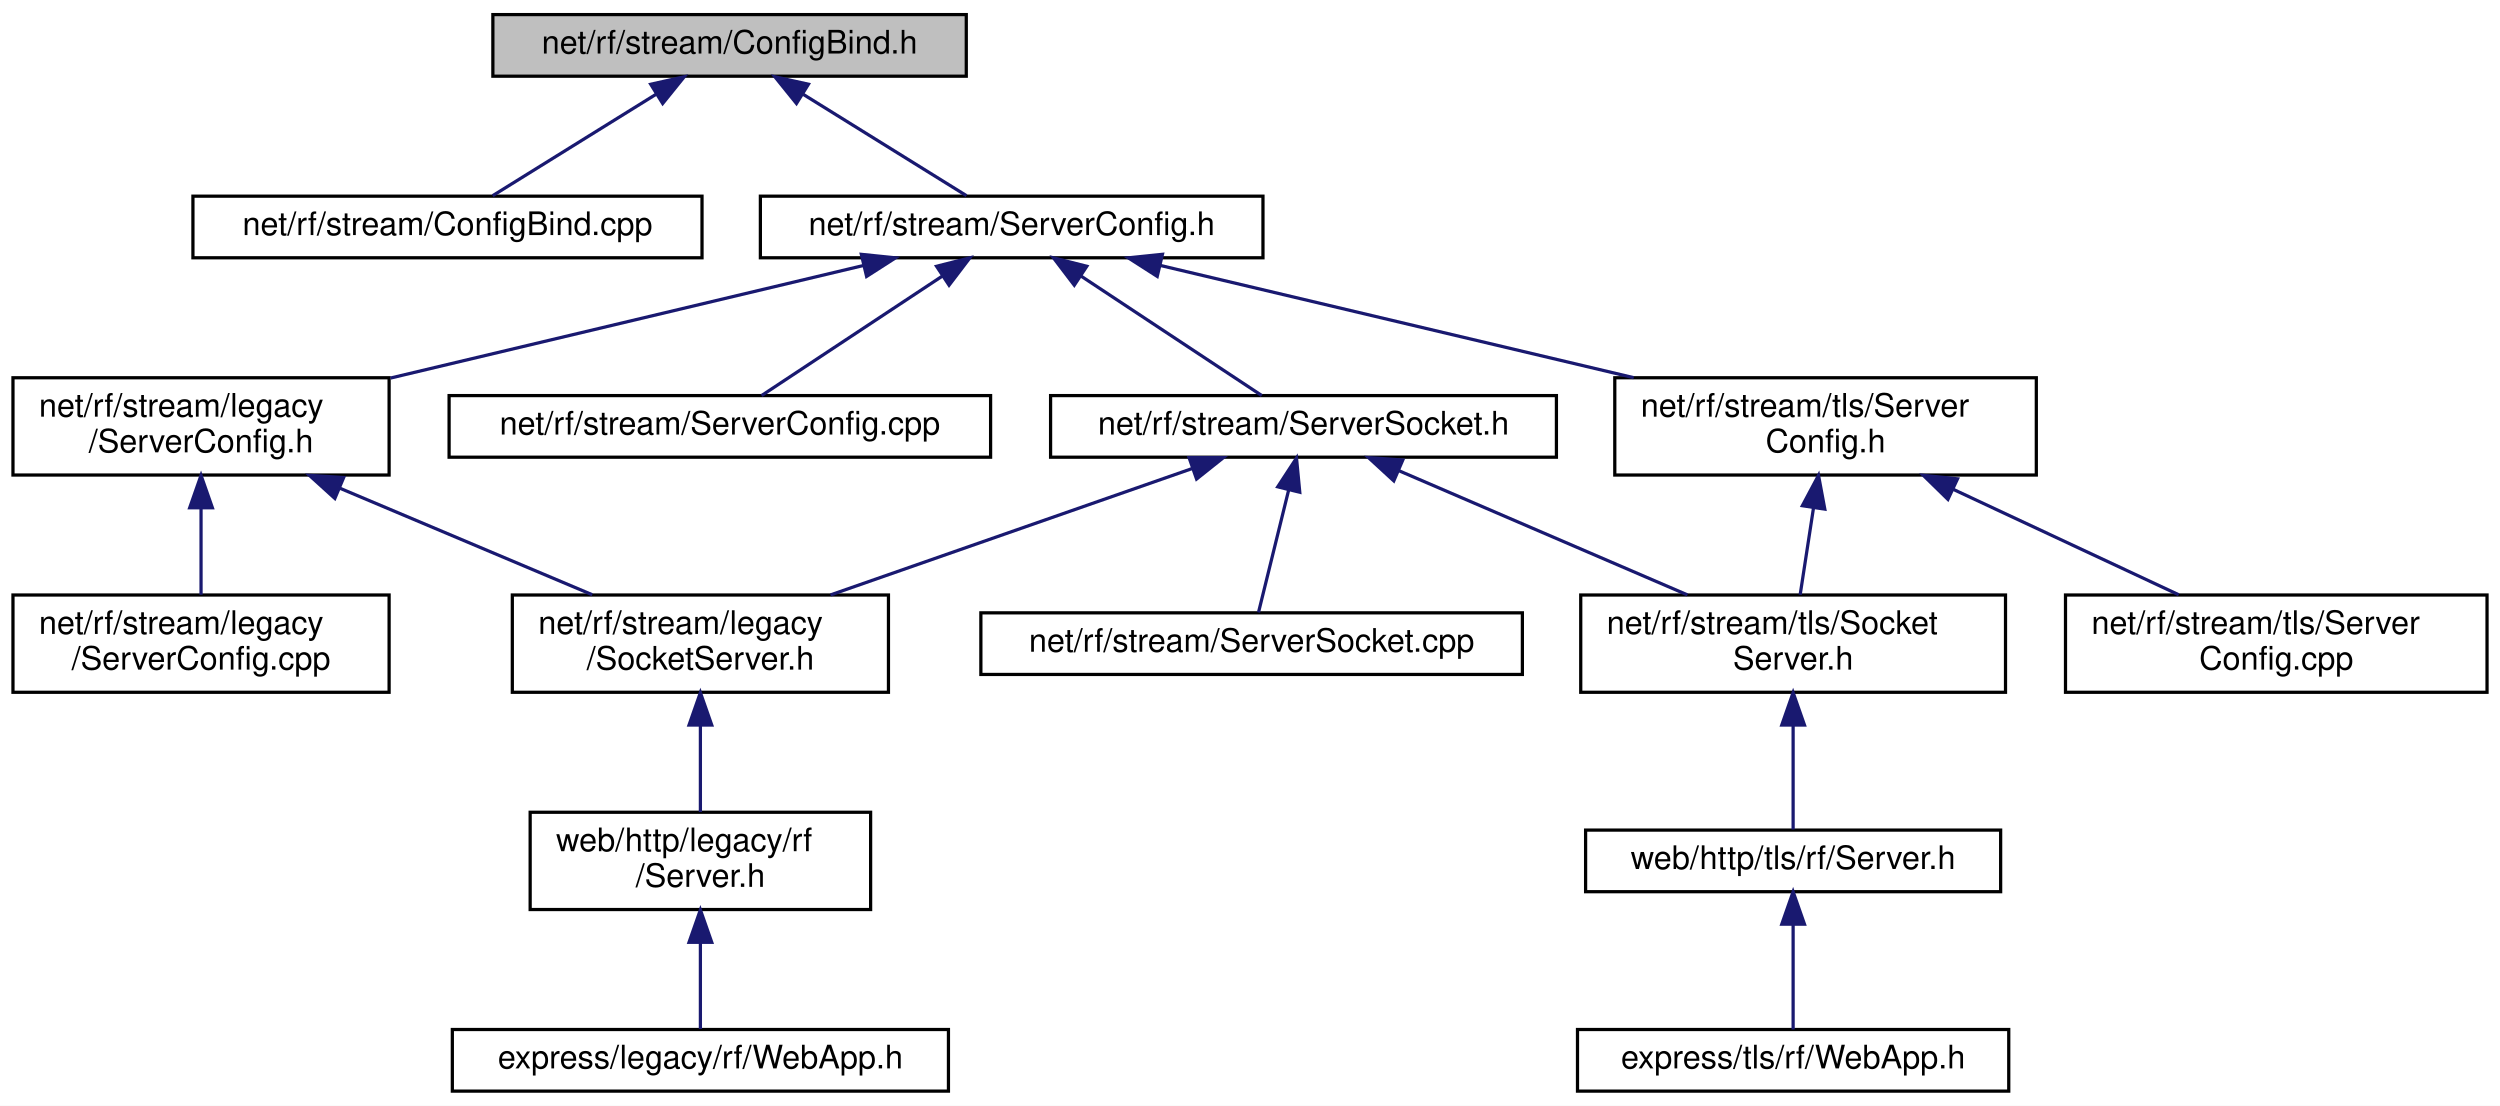
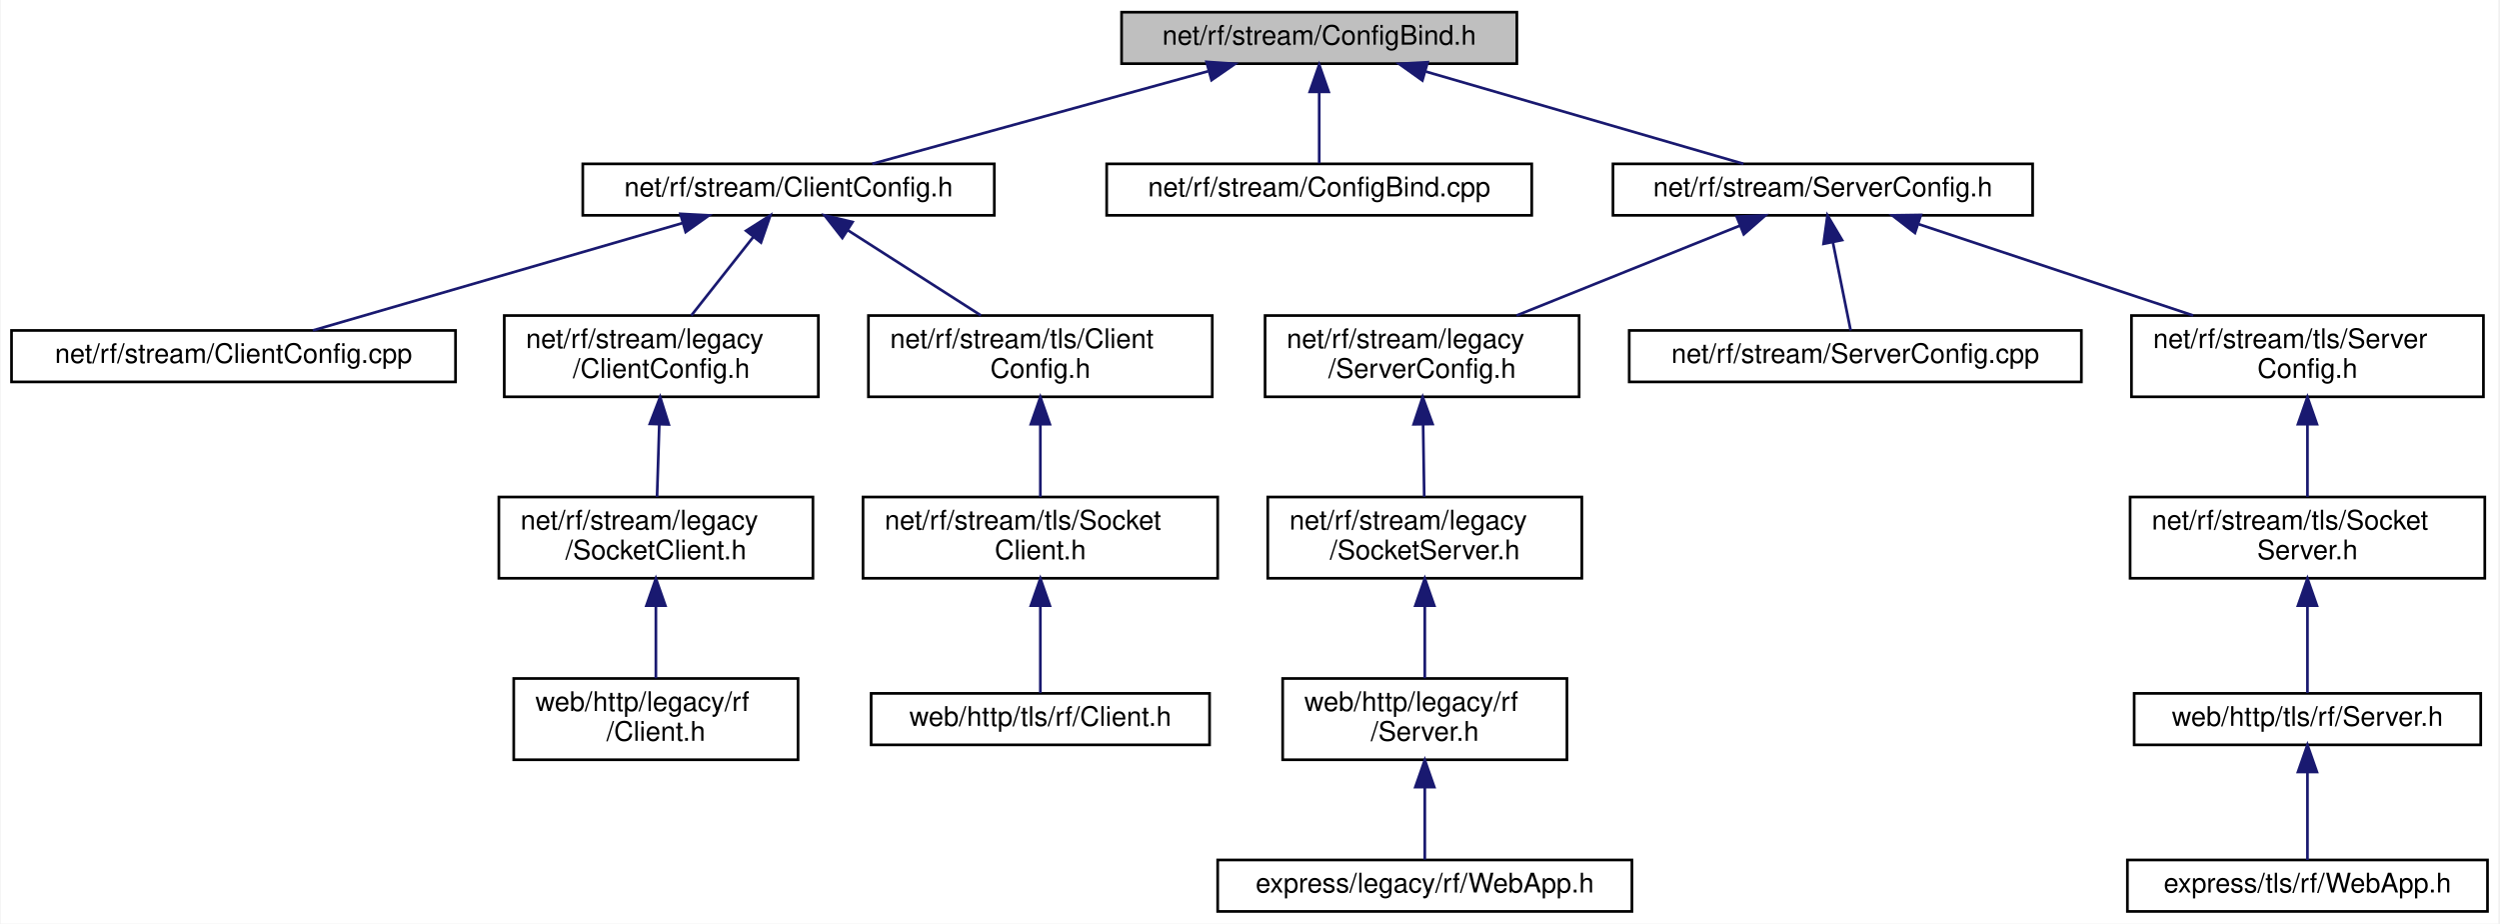
- <svg xmlns="http://www.w3.org/2000/svg" xmlns:xlink="http://www.w3.org/1999/xlink" width="771pt" height="341pt" viewBox="0.00 0.00 771.00 341.00">
+ <svg xmlns="http://www.w3.org/2000/svg" xmlns:xlink="http://www.w3.org/1999/xlink" width="923pt" height="341pt" viewBox="0.00 0.00 922.50 341.00">
  <g id="graph0" class="graph" transform="scale(1 1) rotate(0) translate(4 337)">
-     <polygon fill="white" stroke="transparent" points="-4,4 -4,-337 767,-337 767,4 -4,4" />
+     <polygon fill="white" stroke="transparent" points="-4,4 -4,-337 918.5,-337 918.5,4 -4,4" />
    <g id="node1" class="node">
      <g id="a_node1">
        <a xlink:title=" ">
-           <polygon fill="#bfbfbf" stroke="black" points="148,-313.5 148,-332.5 294,-332.5 294,-313.5 148,-313.5" />
-           <text text-anchor="middle" x="221" y="-320.5" font-family="Helvetica,sans-Serif" font-size="10.00">net/rf/stream/ConfigBind.h</text>
+           <polygon fill="#bfbfbf" stroke="black" points="410,-313.5 410,-332.5 556,-332.5 556,-313.5 410,-313.5" />
+           <text text-anchor="middle" x="483" y="-320.5" font-family="Helvetica,sans-Serif" font-size="10.00">net/rf/stream/ConfigBind.h</text>
        </a>
      </g>
    </g>
    <g id="node2" class="node">
      <g id="a_node2">
+         <a xlink:href="rf_2stream_2_client_config_8h.html" target="_top" xlink:title=" ">
+           <polygon fill="white" stroke="black" points="211,-257.5 211,-276.5 363,-276.5 363,-257.5 211,-257.5" />
+           <text text-anchor="middle" x="287" y="-264.5" font-family="Helvetica,sans-Serif" font-size="10.00">net/rf/stream/ClientConfig.h</text>
+         </a>
+       </g>
+     </g>
+     <g id="edge1" class="edge">
+       <path fill="none" stroke="midnightblue" d="M441.98,-310.7C404.99,-300.51 351.4,-285.74 317.91,-276.52" />
+       <polygon fill="midnightblue" stroke="midnightblue" points="441.37,-314.16 451.94,-313.44 443.23,-307.41 441.37,-314.16" />
+     </g>
+     <g id="node10" class="node">
+       <g id="a_node10">
        <a xlink:href="rf_2stream_2_config_bind_8cpp.html" target="_top" xlink:title=" ">
-           <polygon fill="white" stroke="black" points="55.5,-257.5 55.5,-276.5 212.5,-276.5 212.5,-257.5 55.5,-257.5" />
-           <text text-anchor="middle" x="134" y="-264.5" font-family="Helvetica,sans-Serif" font-size="10.00">net/rf/stream/ConfigBind.cpp</text>
-         </a>
-       </g>
-     </g>
-     <g id="edge1" class="edge">
-       <path fill="none" stroke="midnightblue" d="M198.28,-307.9C182.33,-298 161.5,-285.07 147.94,-276.65" />
-       <polygon fill="midnightblue" stroke="midnightblue" points="196.68,-311.02 207.02,-313.32 200.37,-305.08 196.68,-311.02" />
+           <polygon fill="white" stroke="black" points="404.5,-257.5 404.5,-276.5 561.5,-276.5 561.5,-257.5 404.5,-257.5" />
+           <text text-anchor="middle" x="483" y="-264.5" font-family="Helvetica,sans-Serif" font-size="10.00">net/rf/stream/ConfigBind.cpp</text>
+         </a>
+       </g>
+     </g>
+     <g id="edge9" class="edge">
+       <path fill="none" stroke="midnightblue" d="M483,-302.8C483,-293.91 483,-283.78 483,-276.75" />
+       <polygon fill="midnightblue" stroke="midnightblue" points="479.5,-303.08 483,-313.08 486.5,-303.08 479.5,-303.08" />
+     </g>
+     <g id="node11" class="node">
+       <g id="a_node11">
+         <a xlink:href="rf_2stream_2_server_config_8h.html" target="_top" xlink:title=" ">
+           <polygon fill="white" stroke="black" points="591.5,-257.5 591.5,-276.5 746.5,-276.5 746.5,-257.5 591.5,-257.5" />
+           <text text-anchor="middle" x="669" y="-264.5" font-family="Helvetica,sans-Serif" font-size="10.00">net/rf/stream/ServerConfig.h</text>
+         </a>
+       </g>
+     </g>
+     <g id="edge10" class="edge">
+       <path fill="none" stroke="midnightblue" d="M522.38,-310.57C557.47,-300.38 608.02,-285.7 639.67,-276.52" />
+       <polygon fill="midnightblue" stroke="midnightblue" points="521.1,-307.29 512.47,-313.44 523.05,-314.02 521.1,-307.29" />
    </g>
    <g id="node3" class="node">
      <g id="a_node3">
-         <a xlink:href="rf_2stream_2_server_config_8h.html" target="_top" xlink:title=" ">
-           <polygon fill="white" stroke="black" points="230.5,-257.5 230.5,-276.5 385.5,-276.5 385.5,-257.5 230.5,-257.5" />
-           <text text-anchor="middle" x="308" y="-264.5" font-family="Helvetica,sans-Serif" font-size="10.00">net/rf/stream/ServerConfig.h</text>
+         <a xlink:href="rf_2stream_2_client_config_8cpp.html" target="_top" xlink:title=" ">
+           <polygon fill="white" stroke="black" points="0,-196 0,-215 164,-215 164,-196 0,-196" />
+           <text text-anchor="middle" x="82" y="-203" font-family="Helvetica,sans-Serif" font-size="10.00">net/rf/stream/ClientConfig.cpp</text>
        </a>
      </g>
    </g>
    <g id="edge2" class="edge">
-       <path fill="none" stroke="midnightblue" d="M243.72,-307.9C259.67,-298 280.5,-285.07 294.06,-276.65" />
-       <polygon fill="midnightblue" stroke="midnightblue" points="241.63,-305.08 234.98,-313.32 245.32,-311.02 241.63,-305.08" />
+       <path fill="none" stroke="midnightblue" d="M247.98,-254.68C208.15,-243.11 147.22,-225.43 111.32,-215.01" />
+       <polygon fill="midnightblue" stroke="midnightblue" points="247.05,-258.05 257.63,-257.48 249,-251.33 247.05,-258.05" />
    </g>
    <g id="node4" class="node">
      <g id="a_node4">
-         <a xlink:href="rf_2stream_2legacy_2_server_config_8h.html" target="_top" xlink:title=" ">
-           <polygon fill="white" stroke="black" points="0,-190.5 0,-220.5 116,-220.5 116,-190.5 0,-190.5" />
-           <text text-anchor="start" x="8" y="-208.5" font-family="Helvetica,sans-Serif" font-size="10.00">net/rf/stream/legacy</text>
-           <text text-anchor="middle" x="58" y="-197.5" font-family="Helvetica,sans-Serif" font-size="10.00">/ServerConfig.h</text>
+         <a xlink:href="rf_2stream_2legacy_2_client_config_8h.html" target="_top" xlink:title=" ">
+           <polygon fill="white" stroke="black" points="182,-190.5 182,-220.5 298,-220.5 298,-190.5 182,-190.5" />
+           <text text-anchor="start" x="190" y="-208.5" font-family="Helvetica,sans-Serif" font-size="10.00">net/rf/stream/legacy</text>
+           <text text-anchor="middle" x="240" y="-197.5" font-family="Helvetica,sans-Serif" font-size="10.00">/ClientConfig.h</text>
        </a>
      </g>
    </g>
    <g id="edge3" class="edge">
-       <path fill="none" stroke="midnightblue" d="M262.2,-255.1C221.21,-245.34 160.89,-230.99 116.44,-220.41" />
-       <polygon fill="midnightblue" stroke="midnightblue" points="261.64,-258.56 272.18,-257.48 263.26,-251.75 261.64,-258.56" />
+       <path fill="none" stroke="midnightblue" d="M273.99,-249.53C266.79,-240.42 257.94,-229.21 251.08,-220.52" />
+       <polygon fill="midnightblue" stroke="midnightblue" points="271.32,-251.8 280.27,-257.48 276.81,-247.46 271.32,-251.8" />
+     </g>
+     <g id="node7" class="node">
+       <g id="a_node7">
+         <a xlink:href="rf_2stream_2tls_2_client_config_8h.html" target="_top" xlink:title=" ">
+           <polygon fill="white" stroke="black" points="316.5,-190.5 316.5,-220.5 443.5,-220.5 443.5,-190.5 316.5,-190.5" />
+           <text text-anchor="start" x="324.5" y="-208.5" font-family="Helvetica,sans-Serif" font-size="10.00">net/rf/stream/tls/Client</text>
+           <text text-anchor="middle" x="380" y="-197.5" font-family="Helvetica,sans-Serif" font-size="10.00">Config.h</text>
+         </a>
+       </g>
+     </g>
+     <g id="edge6" class="edge">
+       <path fill="none" stroke="midnightblue" d="M308.87,-252.01C323.7,-242.52 343.24,-230.02 358.08,-220.52" />
+       <polygon fill="midnightblue" stroke="midnightblue" points="306.86,-249.14 300.32,-257.48 310.63,-255.03 306.86,-249.14" />
+     </g>
+     <g id="node5" class="node">
+       <g id="a_node5">
+         <a xlink:href="net_2rf_2stream_2legacy_2_socket_client_8h.html" target="_top" xlink:title=" ">
+           <polygon fill="white" stroke="black" points="180,-123.5 180,-153.5 296,-153.5 296,-123.5 180,-123.5" />
+           <text text-anchor="start" x="188" y="-141.5" font-family="Helvetica,sans-Serif" font-size="10.00">net/rf/stream/legacy</text>
+           <text text-anchor="middle" x="238" y="-130.5" font-family="Helvetica,sans-Serif" font-size="10.00">/SocketClient.h</text>
+         </a>
+       </g>
+     </g>
+     <g id="edge4" class="edge">
+       <path fill="none" stroke="midnightblue" d="M239.25,-180.11C238.97,-171.15 238.67,-161.32 238.43,-153.58" />
+       <polygon fill="midnightblue" stroke="midnightblue" points="235.76,-180.51 239.57,-190.4 242.76,-180.29 235.76,-180.51" />
+     </g>
+     <g id="node6" class="node">
+       <g id="a_node6">
+         <a xlink:href="legacy_2rf_2_client_8h.html" target="_top" xlink:title=" ">
+           <polygon fill="white" stroke="black" points="185.5,-56.5 185.5,-86.5 290.5,-86.5 290.5,-56.5 185.5,-56.5" />
+           <text text-anchor="start" x="193.5" y="-74.5" font-family="Helvetica,sans-Serif" font-size="10.00">web/http/legacy/rf</text>
+           <text text-anchor="middle" x="238" y="-63.5" font-family="Helvetica,sans-Serif" font-size="10.00">/Client.h</text>
+         </a>
+       </g>
+     </g>
+     <g id="edge5" class="edge">
+       <path fill="none" stroke="midnightblue" d="M238,-113.11C238,-104.15 238,-94.32 238,-86.58" />
+       <polygon fill="midnightblue" stroke="midnightblue" points="234.5,-113.4 238,-123.4 241.5,-113.4 234.5,-113.4" />
+     </g>
+     <g id="node8" class="node">
+       <g id="a_node8">
+         <a xlink:href="net_2rf_2stream_2tls_2_socket_client_8h.html" target="_top" xlink:title=" ">
+           <polygon fill="white" stroke="black" points="314.5,-123.5 314.5,-153.5 445.5,-153.5 445.5,-123.5 314.5,-123.5" />
+           <text text-anchor="start" x="322.5" y="-141.5" font-family="Helvetica,sans-Serif" font-size="10.00">net/rf/stream/tls/Socket</text>
+           <text text-anchor="middle" x="380" y="-130.5" font-family="Helvetica,sans-Serif" font-size="10.00">Client.h</text>
+         </a>
+       </g>
+     </g>
+     <g id="edge7" class="edge">
+       <path fill="none" stroke="midnightblue" d="M380,-180.11C380,-171.15 380,-161.32 380,-153.58" />
+       <polygon fill="midnightblue" stroke="midnightblue" points="376.5,-180.4 380,-190.4 383.5,-180.4 376.5,-180.4" />
    </g>
    <g id="node9" class="node">
      <g id="a_node9">
+         <a xlink:href="tls_2rf_2_client_8h.html" target="_top" xlink:title=" ">
+           <polygon fill="white" stroke="black" points="317.5,-62 317.5,-81 442.5,-81 442.5,-62 317.5,-62" />
+           <text text-anchor="middle" x="380" y="-69" font-family="Helvetica,sans-Serif" font-size="10.00">web/http/tls/rf/Client.h</text>
+         </a>
+       </g>
+     </g>
+     <g id="edge8" class="edge">
+       <path fill="none" stroke="midnightblue" d="M380,-113.25C380,-102.02 380,-89.38 380,-81.19" />
+       <polygon fill="midnightblue" stroke="midnightblue" points="376.5,-113.4 380,-123.4 383.5,-113.4 376.5,-113.4" />
+     </g>
+     <g id="node12" class="node">
+       <g id="a_node12">
+         <a xlink:href="rf_2stream_2legacy_2_server_config_8h.html" target="_top" xlink:title=" ">
+           <polygon fill="white" stroke="black" points="463,-190.5 463,-220.5 579,-220.5 579,-190.5 463,-190.5" />
+           <text text-anchor="start" x="471" y="-208.5" font-family="Helvetica,sans-Serif" font-size="10.00">net/rf/stream/legacy</text>
+           <text text-anchor="middle" x="521" y="-197.5" font-family="Helvetica,sans-Serif" font-size="10.00">/ServerConfig.h</text>
+         </a>
+       </g>
+     </g>
+     <g id="edge11" class="edge">
+       <path fill="none" stroke="midnightblue" d="M638.45,-253.72C614.43,-244.06 580.95,-230.6 555.88,-220.52" />
+       <polygon fill="midnightblue" stroke="midnightblue" points="637.21,-256.99 647.8,-257.48 639.82,-250.5 637.21,-256.99" />
+     </g>
+     <g id="node16" class="node">
+       <g id="a_node16">
        <a xlink:href="rf_2stream_2_server_config_8cpp.html" target="_top" xlink:title=" ">
-           <polygon fill="white" stroke="black" points="134.5,-196 134.5,-215 301.5,-215 301.5,-196 134.5,-196" />
-           <text text-anchor="middle" x="218" y="-203" font-family="Helvetica,sans-Serif" font-size="10.00">net/rf/stream/ServerConfig.cpp</text>
-         </a>
-       </g>
-     </g>
-     <g id="edge8" class="edge">
-       <path fill="none" stroke="midnightblue" d="M286.72,-251.93C269.37,-240.46 245.43,-224.63 230.87,-215.01" />
-       <polygon fill="midnightblue" stroke="midnightblue" points="284.83,-254.88 295.11,-257.48 288.69,-249.04 284.83,-254.88" />
-     </g>
-     <g id="node10" class="node">
-       <g id="a_node10">
-         <a xlink:href="net_2rf_2stream_2_server_socket_8h.html" target="_top" xlink:title=" ">
-           <polygon fill="white" stroke="black" points="320,-196 320,-215 476,-215 476,-196 320,-196" />
-           <text text-anchor="middle" x="398" y="-203" font-family="Helvetica,sans-Serif" font-size="10.00">net/rf/stream/ServerSocket.h</text>
-         </a>
-       </g>
-     </g>
-     <g id="edge9" class="edge">
-       <path fill="none" stroke="midnightblue" d="M329.28,-251.93C346.63,-240.46 370.57,-224.63 385.13,-215.01" />
-       <polygon fill="midnightblue" stroke="midnightblue" points="327.31,-249.04 320.89,-257.48 331.17,-254.88 327.31,-249.04" />
+           <polygon fill="white" stroke="black" points="597.5,-196 597.5,-215 764.5,-215 764.5,-196 597.5,-196" />
+           <text text-anchor="middle" x="681" y="-203" font-family="Helvetica,sans-Serif" font-size="10.00">net/rf/stream/ServerConfig.cpp</text>
+         </a>
+       </g>
+     </g>
+     <g id="edge15" class="edge">
+       <path fill="none" stroke="midnightblue" d="M672.7,-247.66C674.89,-236.77 677.57,-223.49 679.28,-215.01" />
+       <polygon fill="midnightblue" stroke="midnightblue" points="669.27,-246.98 670.72,-257.48 676.13,-248.36 669.27,-246.98" />
+     </g>
+     <g id="node17" class="node">
+       <g id="a_node17">
+         <a xlink:href="rf_2stream_2tls_2_server_config_8h.html" target="_top" xlink:title=" ">
+           <polygon fill="white" stroke="black" points="783,-190.5 783,-220.5 913,-220.5 913,-190.5 783,-190.5" />
+           <text text-anchor="start" x="791" y="-208.5" font-family="Helvetica,sans-Serif" font-size="10.00">net/rf/stream/tls/Server</text>
+           <text text-anchor="middle" x="848" y="-197.5" font-family="Helvetica,sans-Serif" font-size="10.00">Config.h</text>
+         </a>
+       </g>
+     </g>
+     <g id="edge16" class="edge">
+       <path fill="none" stroke="midnightblue" d="M704.41,-254.23C733.56,-244.54 774.95,-230.78 805.81,-220.52" />
+       <polygon fill="midnightblue" stroke="midnightblue" points="703.03,-251 694.65,-257.48 705.24,-257.64 703.03,-251" />
+     </g>
+     <g id="node13" class="node">
+       <g id="a_node13">
+         <a xlink:href="net_2rf_2stream_2legacy_2_socket_server_8h.html" target="_top" xlink:title=" ">
+           <polygon fill="white" stroke="black" points="464,-123.5 464,-153.5 580,-153.5 580,-123.5 464,-123.5" />
+           <text text-anchor="start" x="472" y="-141.5" font-family="Helvetica,sans-Serif" font-size="10.00">net/rf/stream/legacy</text>
+           <text text-anchor="middle" x="522" y="-130.5" font-family="Helvetica,sans-Serif" font-size="10.00">/SocketServer.h</text>
+         </a>
+       </g>
+     </g>
+     <g id="edge12" class="edge">
+       <path fill="none" stroke="midnightblue" d="M521.38,-180.11C521.51,-171.15 521.66,-161.32 521.78,-153.58" />
+       <polygon fill="midnightblue" stroke="midnightblue" points="517.87,-180.34 521.22,-190.4 524.87,-180.45 517.87,-180.34" />
+     </g>
+     <g id="node14" class="node">
+       <g id="a_node14">
+         <a xlink:href="legacy_2rf_2_server_8h.html" target="_top" xlink:title=" ">
+           <polygon fill="white" stroke="black" points="469.5,-56.5 469.5,-86.5 574.5,-86.5 574.5,-56.5 469.5,-56.5" />
+           <text text-anchor="start" x="477.5" y="-74.5" font-family="Helvetica,sans-Serif" font-size="10.00">web/http/legacy/rf</text>
+           <text text-anchor="middle" x="522" y="-63.5" font-family="Helvetica,sans-Serif" font-size="10.00">/Server.h</text>
+         </a>
+       </g>
+     </g>
+     <g id="edge13" class="edge">
+       <path fill="none" stroke="midnightblue" d="M522,-113.11C522,-104.15 522,-94.32 522,-86.58" />
+       <polygon fill="midnightblue" stroke="midnightblue" points="518.5,-113.4 522,-123.4 525.5,-113.4 518.5,-113.4" />
    </g>
    <g id="node15" class="node">
      <g id="a_node15">
-         <a xlink:href="rf_2stream_2tls_2_server_config_8h.html" target="_top" xlink:title=" ">
-           <polygon fill="white" stroke="black" points="494,-190.5 494,-220.5 624,-220.5 624,-190.5 494,-190.5" />
-           <text text-anchor="start" x="502" y="-208.5" font-family="Helvetica,sans-Serif" font-size="10.00">net/rf/stream/tls/Server</text>
-           <text text-anchor="middle" x="559" y="-197.5" font-family="Helvetica,sans-Serif" font-size="10.00">Config.h</text>
-         </a>
-       </g>
-     </g>
-     <g id="edge15" class="edge">
-       <path fill="none" stroke="midnightblue" d="M353.95,-255.11C394.96,-245.39 455.25,-231.1 499.84,-220.52" />
-       <polygon fill="midnightblue" stroke="midnightblue" points="352.89,-251.76 343.96,-257.48 354.5,-258.57 352.89,-251.76" />
-     </g>
-     <g id="node5" class="node">
-       <g id="a_node5">
-         <a xlink:href="rf_2stream_2legacy_2_server_config_8cpp.html" target="_top" xlink:title=" ">
-           <polygon fill="white" stroke="black" points="0,-123.5 0,-153.5 116,-153.5 116,-123.5 0,-123.5" />
-           <text text-anchor="start" x="8" y="-141.5" font-family="Helvetica,sans-Serif" font-size="10.00">net/rf/stream/legacy</text>
-           <text text-anchor="middle" x="58" y="-130.5" font-family="Helvetica,sans-Serif" font-size="10.00">/ServerConfig.cpp</text>
-         </a>
-       </g>
-     </g>
-     <g id="edge4" class="edge">
-       <path fill="none" stroke="midnightblue" d="M58,-180.11C58,-171.15 58,-161.32 58,-153.58" />
-       <polygon fill="midnightblue" stroke="midnightblue" points="54.5,-180.4 58,-190.4 61.5,-180.4 54.5,-180.4" />
-     </g>
-     <g id="node6" class="node">
-       <g id="a_node6">
-         <a xlink:href="net_2rf_2stream_2legacy_2_socket_server_8h.html" target="_top" xlink:title=" ">
-           <polygon fill="white" stroke="black" points="154,-123.5 154,-153.5 270,-153.5 270,-123.5 154,-123.5" />
-           <text text-anchor="start" x="162" y="-141.5" font-family="Helvetica,sans-Serif" font-size="10.00">net/rf/stream/legacy</text>
-           <text text-anchor="middle" x="212" y="-130.5" font-family="Helvetica,sans-Serif" font-size="10.00">/SocketServer.h</text>
-         </a>
-       </g>
-     </g>
-     <g id="edge5" class="edge">
-       <path fill="none" stroke="midnightblue" d="M100.87,-186.41C125.45,-176.03 155.86,-163.2 178.65,-153.58" />
-       <polygon fill="midnightblue" stroke="midnightblue" points="99.27,-183.28 91.42,-190.4 101.99,-189.73 99.27,-183.28" />
-     </g>
-     <g id="node7" class="node">
-       <g id="a_node7">
-         <a xlink:href="legacy_2rf_2_server_8h.html" target="_top" xlink:title=" ">
-           <polygon fill="white" stroke="black" points="159.5,-56.5 159.5,-86.5 264.5,-86.5 264.5,-56.5 159.5,-56.5" />
-           <text text-anchor="start" x="167.5" y="-74.5" font-family="Helvetica,sans-Serif" font-size="10.00">web/http/legacy/rf</text>
-           <text text-anchor="middle" x="212" y="-63.5" font-family="Helvetica,sans-Serif" font-size="10.00">/Server.h</text>
-         </a>
-       </g>
-     </g>
-     <g id="edge6" class="edge">
-       <path fill="none" stroke="midnightblue" d="M212,-113.11C212,-104.15 212,-94.32 212,-86.58" />
-       <polygon fill="midnightblue" stroke="midnightblue" points="208.5,-113.4 212,-123.4 215.5,-113.4 208.5,-113.4" />
-     </g>
-     <g id="node8" class="node">
-       <g id="a_node8">
        <a xlink:href="legacy_2rf_2_web_app_8h.html" target="_top" xlink:title=" ">
-           <polygon fill="white" stroke="black" points="135.5,-0.5 135.5,-19.5 288.5,-19.5 288.5,-0.5 135.5,-0.5" />
-           <text text-anchor="middle" x="212" y="-7.5" font-family="Helvetica,sans-Serif" font-size="10.00">express/legacy/rf/WebApp.h</text>
-         </a>
-       </g>
-     </g>
-     <g id="edge7" class="edge">
-       <path fill="none" stroke="midnightblue" d="M212,-46.29C212,-36.86 212,-26.65 212,-19.66" />
-       <polygon fill="midnightblue" stroke="midnightblue" points="208.5,-46.4 212,-56.4 215.5,-46.4 208.5,-46.4" />
-     </g>
-     <g id="edge10" class="edge">
-       <path fill="none" stroke="midnightblue" d="M363.63,-192.49C332.1,-181.47 285.38,-165.14 252.14,-153.53" />
-       <polygon fill="midnightblue" stroke="midnightblue" points="362.71,-195.87 373.3,-195.87 365.02,-189.27 362.71,-195.87" />
-     </g>
-     <g id="node11" class="node">
-       <g id="a_node11">
-         <a xlink:href="rf_2stream_2_server_socket_8cpp.html" target="_top" xlink:title=" ">
-           <polygon fill="white" stroke="black" points="298.5,-129 298.5,-148 465.5,-148 465.5,-129 298.5,-129" />
-           <text text-anchor="middle" x="382" y="-136" font-family="Helvetica,sans-Serif" font-size="10.00">net/rf/stream/ServerSocket.cpp</text>
-         </a>
-       </g>
-     </g>
-     <g id="edge11" class="edge">
-       <path fill="none" stroke="midnightblue" d="M393.43,-185.91C390.37,-173.49 386.48,-157.72 384.12,-148.13" />
-       <polygon fill="midnightblue" stroke="midnightblue" points="390.05,-186.86 395.84,-195.73 396.85,-185.19 390.05,-186.86" />
-     </g>
-     <g id="node12" class="node">
-       <g id="a_node12">
+           <polygon fill="white" stroke="black" points="445.5,-0.5 445.5,-19.5 598.5,-19.5 598.5,-0.5 445.5,-0.5" />
+           <text text-anchor="middle" x="522" y="-7.5" font-family="Helvetica,sans-Serif" font-size="10.00">express/legacy/rf/WebApp.h</text>
+         </a>
+       </g>
+     </g>
+     <g id="edge14" class="edge">
+       <path fill="none" stroke="midnightblue" d="M522,-46.29C522,-36.86 522,-26.65 522,-19.66" />
+       <polygon fill="midnightblue" stroke="midnightblue" points="518.5,-46.4 522,-56.4 525.5,-46.4 518.5,-46.4" />
+     </g>
+     <g id="node18" class="node">
+       <g id="a_node18">
        <a xlink:href="net_2rf_2stream_2tls_2_socket_server_8h.html" target="_top" xlink:title=" ">
-           <polygon fill="white" stroke="black" points="483.5,-123.5 483.5,-153.5 614.5,-153.5 614.5,-123.5 483.5,-123.5" />
-           <text text-anchor="start" x="491.5" y="-141.5" font-family="Helvetica,sans-Serif" font-size="10.00">net/rf/stream/tls/Socket</text>
-           <text text-anchor="middle" x="549" y="-130.5" font-family="Helvetica,sans-Serif" font-size="10.00">Server.h</text>
-         </a>
-       </g>
-     </g>
-     <g id="edge12" class="edge">
-       <path fill="none" stroke="midnightblue" d="M427.24,-191.91C452.81,-180.91 489.9,-164.94 516.41,-153.53" />
-       <polygon fill="midnightblue" stroke="midnightblue" points="425.85,-188.7 418.05,-195.87 428.62,-195.13 425.85,-188.7" />
-     </g>
-     <g id="node13" class="node">
-       <g id="a_node13">
+           <polygon fill="white" stroke="black" points="782.5,-123.5 782.5,-153.5 913.5,-153.5 913.5,-123.5 782.5,-123.5" />
+           <text text-anchor="start" x="790.5" y="-141.5" font-family="Helvetica,sans-Serif" font-size="10.00">net/rf/stream/tls/Socket</text>
+           <text text-anchor="middle" x="848" y="-130.5" font-family="Helvetica,sans-Serif" font-size="10.00">Server.h</text>
+         </a>
+       </g>
+     </g>
+     <g id="edge17" class="edge">
+       <path fill="none" stroke="midnightblue" d="M848,-180.11C848,-171.15 848,-161.32 848,-153.58" />
+       <polygon fill="midnightblue" stroke="midnightblue" points="844.5,-180.4 848,-190.4 851.5,-180.4 844.5,-180.4" />
+     </g>
+     <g id="node19" class="node">
+       <g id="a_node19">
        <a xlink:href="tls_2rf_2_server_8h.html" target="_top" xlink:title=" ">
-           <polygon fill="white" stroke="black" points="485,-62 485,-81 613,-81 613,-62 485,-62" />
-           <text text-anchor="middle" x="549" y="-69" font-family="Helvetica,sans-Serif" font-size="10.00">web/http/tls/rf/Server.h</text>
-         </a>
-       </g>
-     </g>
-     <g id="edge13" class="edge">
-       <path fill="none" stroke="midnightblue" d="M549,-113.25C549,-102.02 549,-89.38 549,-81.19" />
-       <polygon fill="midnightblue" stroke="midnightblue" points="545.5,-113.4 549,-123.4 552.5,-113.4 545.5,-113.4" />
-     </g>
-     <g id="node14" class="node">
-       <g id="a_node14">
+           <polygon fill="white" stroke="black" points="784,-62 784,-81 912,-81 912,-62 784,-62" />
+           <text text-anchor="middle" x="848" y="-69" font-family="Helvetica,sans-Serif" font-size="10.00">web/http/tls/rf/Server.h</text>
+         </a>
+       </g>
+     </g>
+     <g id="edge18" class="edge">
+       <path fill="none" stroke="midnightblue" d="M848,-113.25C848,-102.02 848,-89.38 848,-81.19" />
+       <polygon fill="midnightblue" stroke="midnightblue" points="844.5,-113.4 848,-123.4 851.5,-113.4 844.5,-113.4" />
+     </g>
+     <g id="node20" class="node">
+       <g id="a_node20">
        <a xlink:href="tls_2rf_2_web_app_8h.html" target="_top" xlink:title=" ">
-           <polygon fill="white" stroke="black" points="482.5,-0.5 482.5,-19.5 615.5,-19.5 615.5,-0.5 482.5,-0.5" />
-           <text text-anchor="middle" x="549" y="-7.5" font-family="Helvetica,sans-Serif" font-size="10.00">express/tls/rf/WebApp.h</text>
-         </a>
-       </g>
-     </g>
-     <g id="edge14" class="edge">
-       <path fill="none" stroke="midnightblue" d="M549,-51.82C549,-41 549,-27.9 549,-19.51" />
-       <polygon fill="midnightblue" stroke="midnightblue" points="545.5,-51.98 549,-61.98 552.5,-51.98 545.5,-51.98" />
-     </g>
-     <g id="edge17" class="edge">
-       <path fill="none" stroke="midnightblue" d="M555.29,-180.4C553.9,-171.37 552.37,-161.41 551.17,-153.58" />
-       <polygon fill="midnightblue" stroke="midnightblue" points="551.85,-181.04 556.83,-190.4 558.77,-179.98 551.85,-181.04" />
-     </g>
-     <g id="node16" class="node">
-       <g id="a_node16">
-         <a xlink:href="rf_2stream_2tls_2_server_config_8cpp.html" target="_top" xlink:title=" ">
-           <polygon fill="white" stroke="black" points="633,-123.5 633,-153.5 763,-153.5 763,-123.5 633,-123.5" />
-           <text text-anchor="start" x="641" y="-141.5" font-family="Helvetica,sans-Serif" font-size="10.00">net/rf/stream/tls/Server</text>
-           <text text-anchor="middle" x="698" y="-130.5" font-family="Helvetica,sans-Serif" font-size="10.00">Config.cpp</text>
-         </a>
-       </g>
-     </g>
-     <g id="edge16" class="edge">
-       <path fill="none" stroke="midnightblue" d="M598.28,-186.13C620.37,-175.8 647.51,-163.11 667.9,-153.58" />
-       <polygon fill="midnightblue" stroke="midnightblue" points="596.74,-182.99 589.16,-190.4 599.7,-189.33 596.74,-182.99" />
+           <polygon fill="white" stroke="black" points="781.5,-0.5 781.5,-19.5 914.5,-19.5 914.5,-0.5 781.5,-0.5" />
+           <text text-anchor="middle" x="848" y="-7.5" font-family="Helvetica,sans-Serif" font-size="10.00">express/tls/rf/WebApp.h</text>
+         </a>
+       </g>
+     </g>
+     <g id="edge19" class="edge">
+       <path fill="none" stroke="midnightblue" d="M848,-51.82C848,-41 848,-27.9 848,-19.51" />
+       <polygon fill="midnightblue" stroke="midnightblue" points="844.5,-51.98 848,-61.98 851.5,-51.98 844.5,-51.98" />
    </g>
  </g>
</svg>
